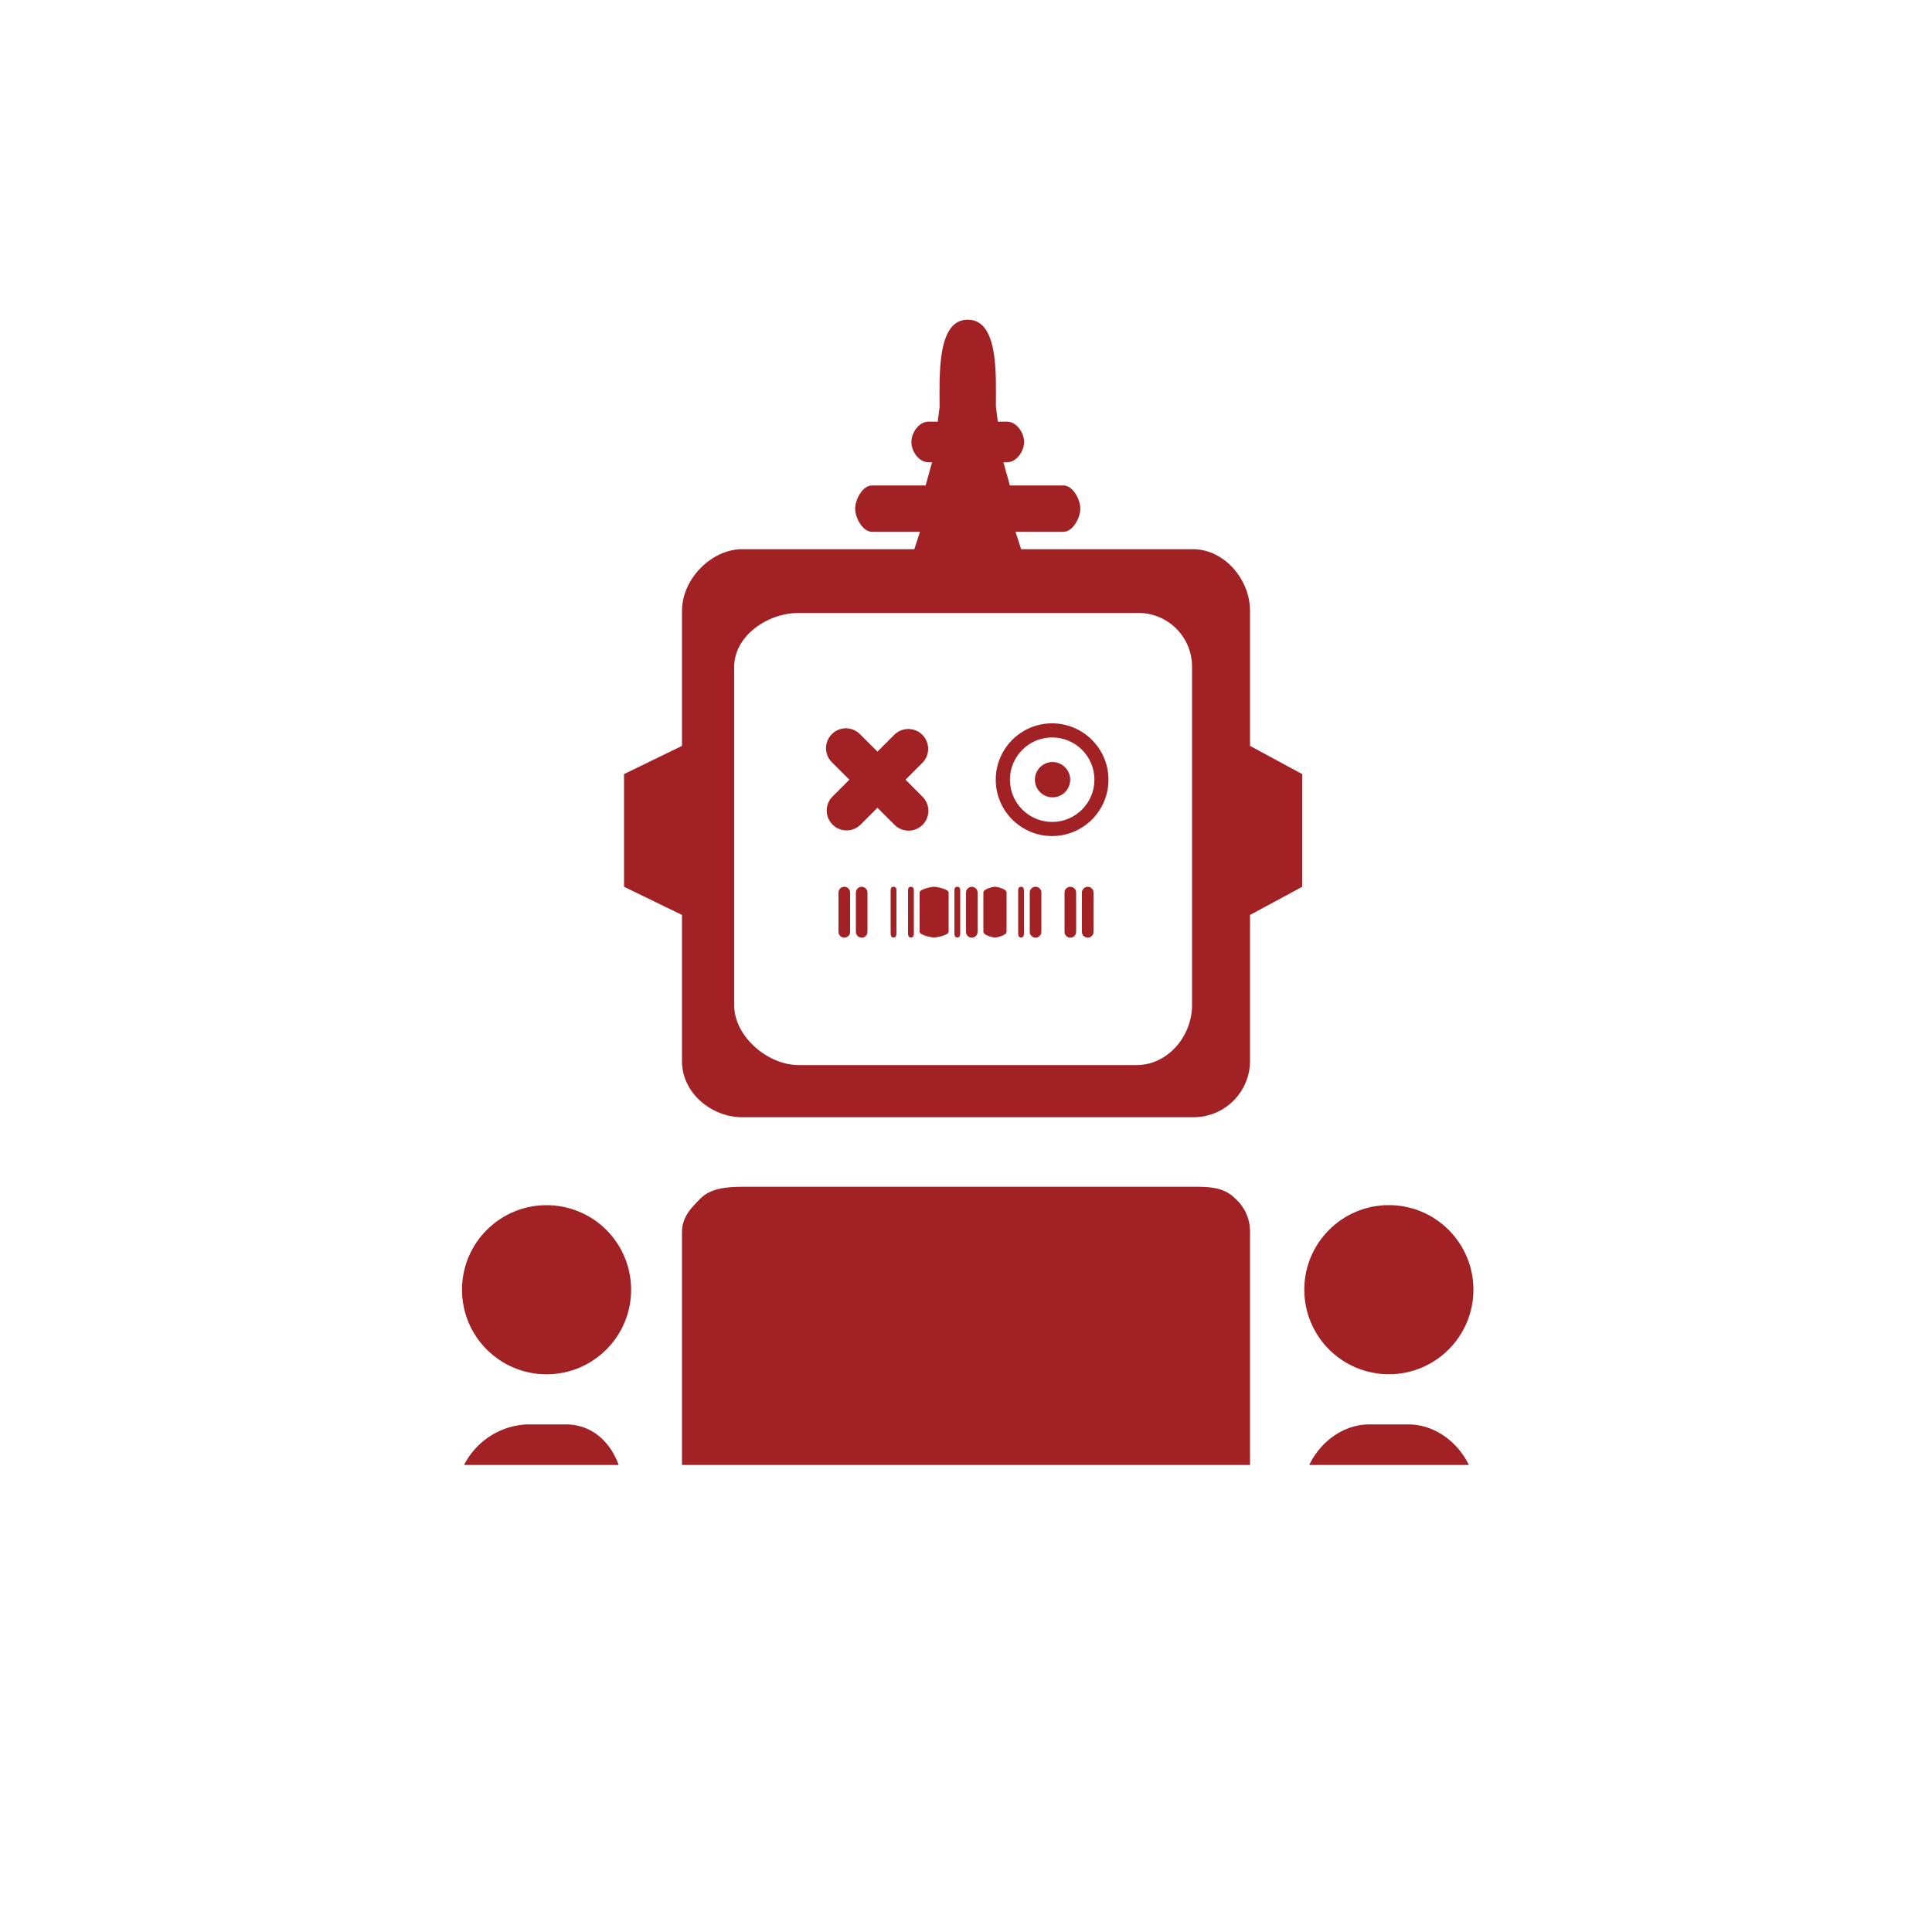
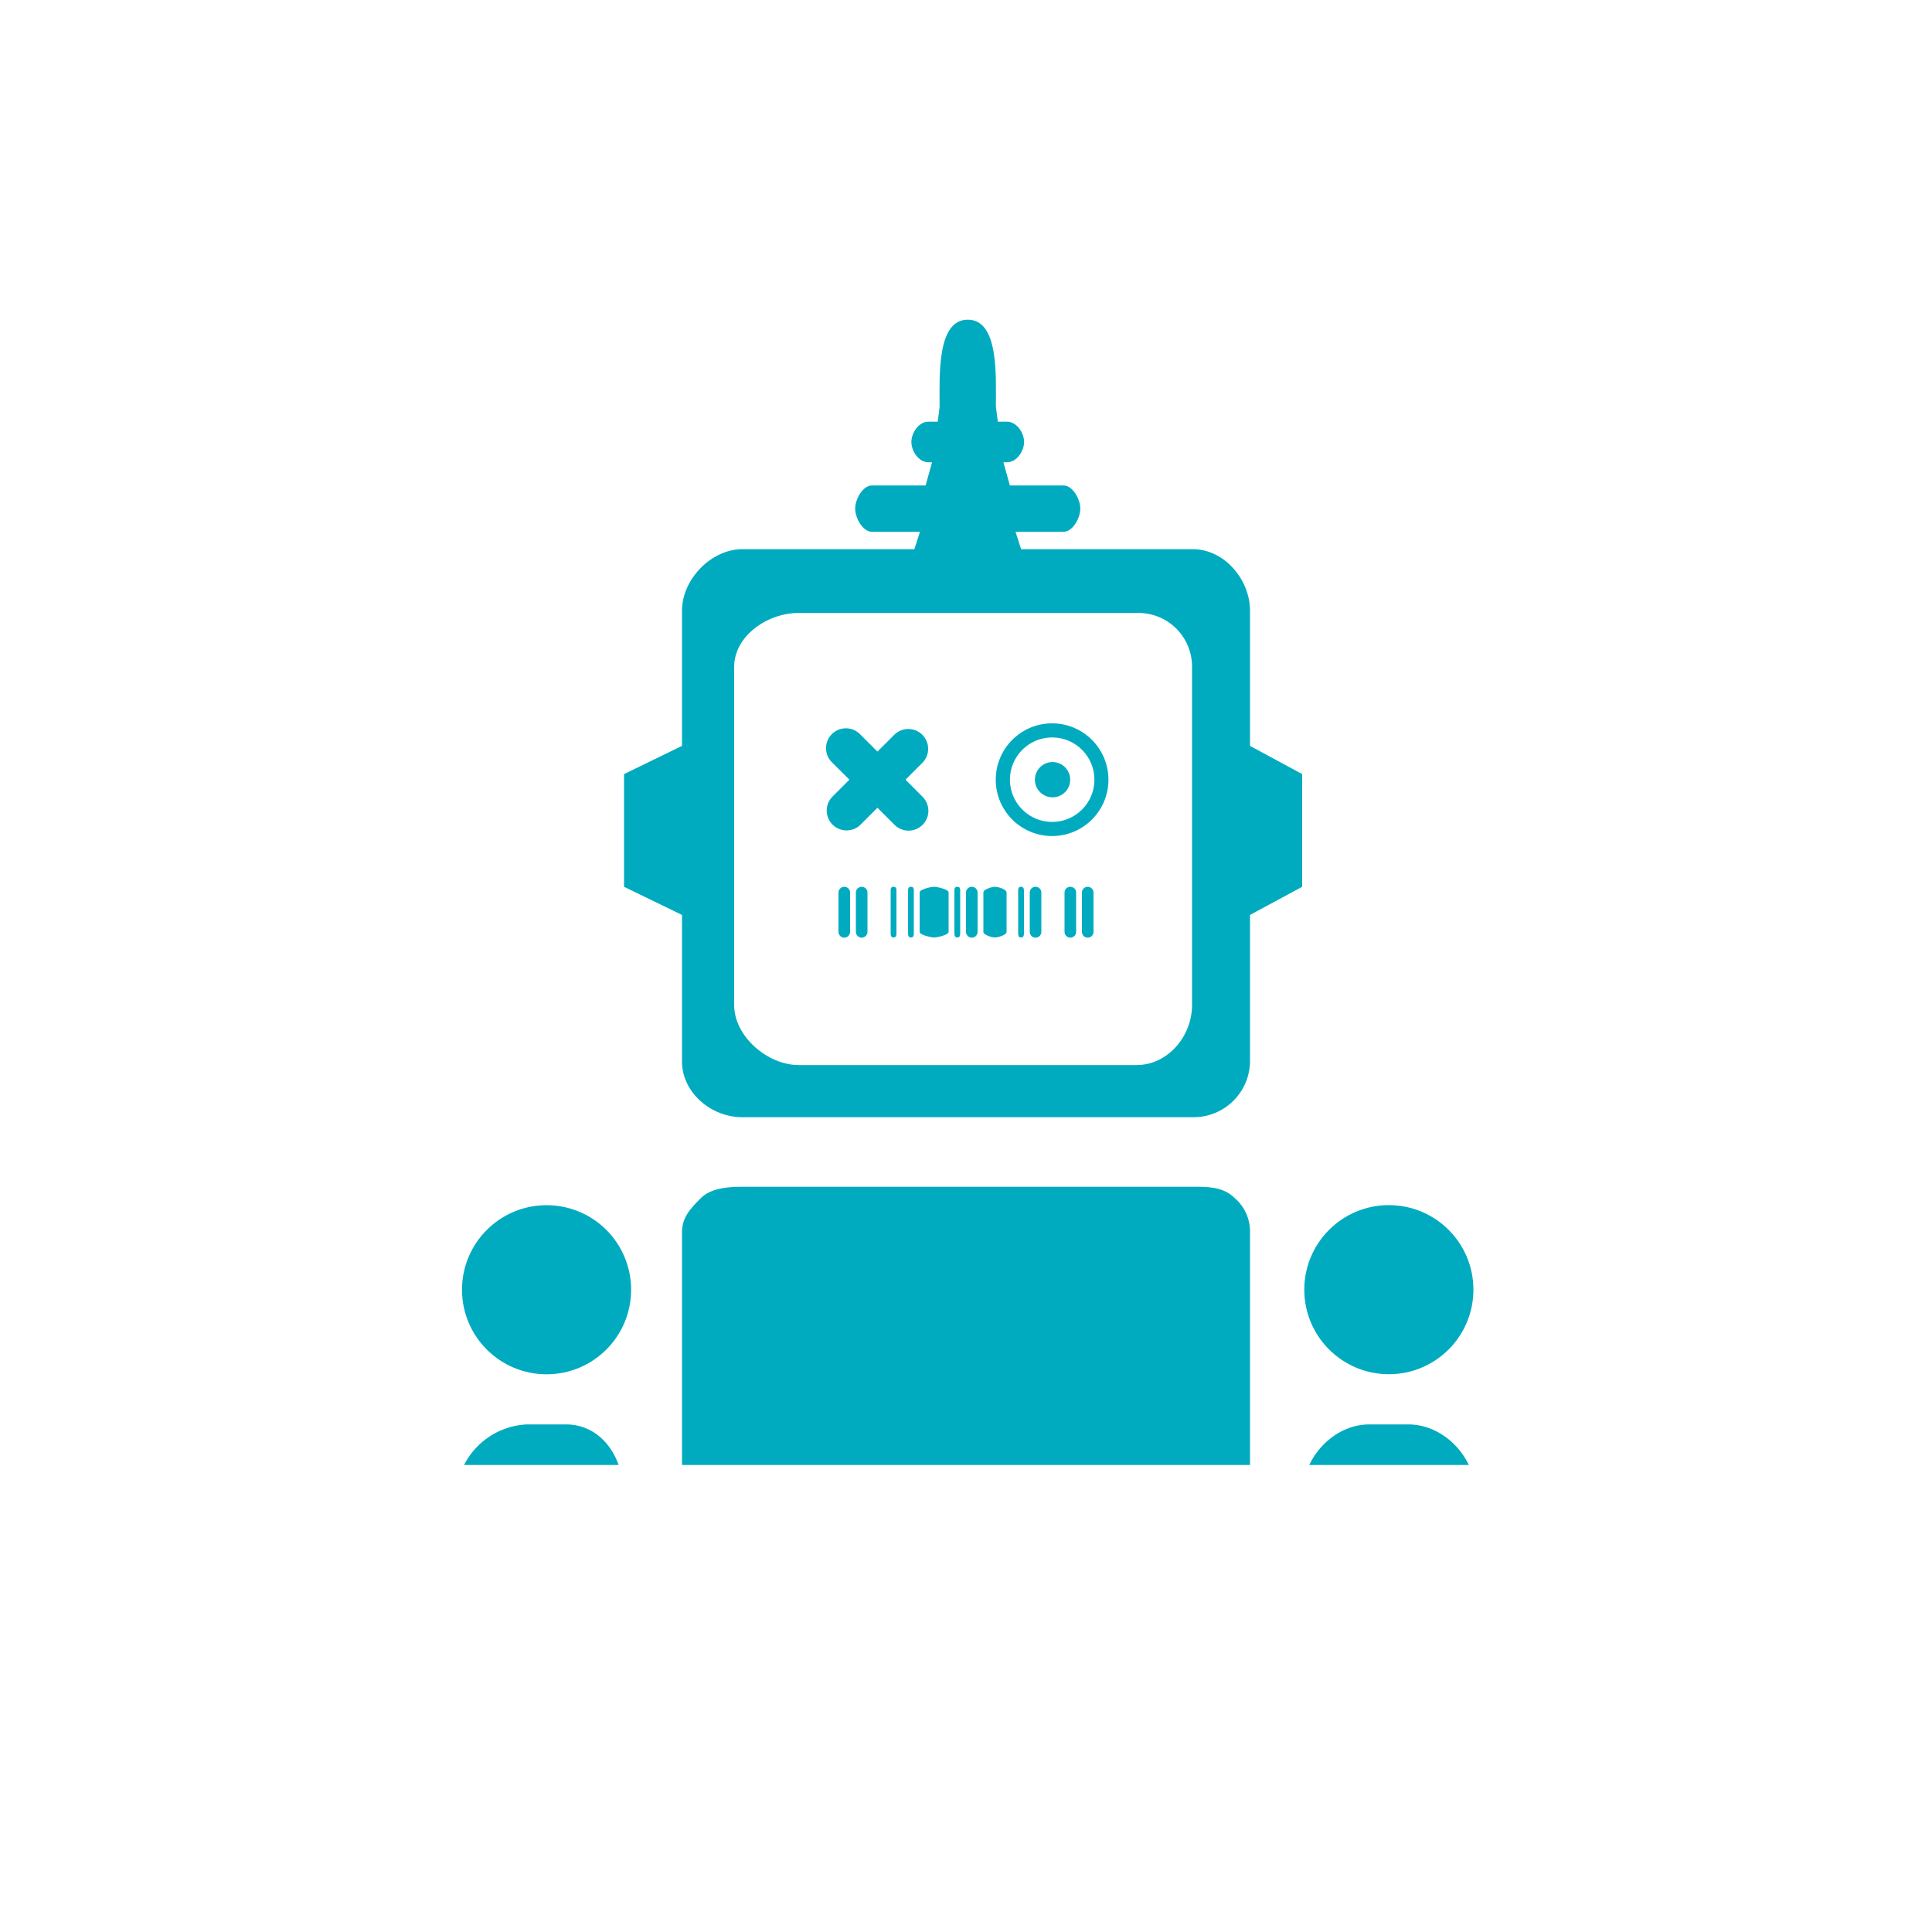
<svg xmlns="http://www.w3.org/2000/svg" id="Layer_1" data-name="Layer 1" viewBox="0 0 300 300">
  <defs>
-     <style>.cls-1{fill:none;}.cls-2{clip-path:url(#clip-path);}.cls-3{fill:#a12124;}</style>
+     <style>.cls-1{fill:none;}.cls-2{clip-path:url(#clip-path);}.cls-3{fill:#00abc0;}</style>
    <clipPath id="clip-path">
      <rect class="cls-1" x="60" y="47.48" width="180" height="180" />
    </clipPath>
  </defs>
  <g class="cls-2">
    <path class="cls-3" d="M163.38,112.32a8.75,8.75,0,1,0,8.74,8.75A8.76,8.76,0,0,0,163.38,112.32Zm0,15.31a6.56,6.56,0,1,1,6.56-6.56A6.56,6.56,0,0,1,163.38,127.63Z" />
    <circle class="cls-3" cx="163.44" cy="121.07" r="2.74" />
    <path class="cls-3" d="M143.22,123.69l-2.61-2.62,2.61-2.61a3.08,3.08,0,1,0-4.36-4.36l-2.61,2.61-2.61-2.61a3.09,3.09,0,1,0-4.37,4.36l2.62,2.61-2.62,2.62a3.08,3.08,0,1,0,4.37,4.35l2.61-2.61,2.61,2.61a3.08,3.08,0,1,0,4.36-4.35Z" />
    <path class="cls-3" d="M131.1,137.7a.9.9,0,0,0-.9.87v6.13a.9.9,0,0,0,1.8,0v-6.13A.89.89,0,0,0,131.1,137.7Z" />
    <path class="cls-3" d="M133.8,137.7a.9.9,0,0,0-.9.87v6.13a.9.9,0,0,0,1.8,0v-6.13A.89.89,0,0,0,133.8,137.7Z" />
    <path class="cls-3" d="M138.75,137.7c-.49,0-.45.39-.45.87v6.13c0,.48,0,.87.45.87s.45-.39.45-.87v-6.13C139.2,138.09,139.24,137.7,138.75,137.7Z" />
    <path class="cls-3" d="M141.45,137.7c-.48,0-.45.39-.45.87v6.13c0,.48,0,.87.45.87s.45-.39.45-.87v-6.13C141.9,138.09,141.93,137.7,141.45,137.7Z" />
    <path class="cls-3" d="M145.05,137.7c-.49,0-2.25.39-2.25.87v6.13c0,.48,1.76.87,2.25.87s2.25-.39,2.25-.87v-6.13C147.3,138.09,145.53,137.7,145.05,137.7Z" />
    <path class="cls-3" d="M148.65,137.7c-.49,0-.45.39-.45.87v6.13c0,.48,0,.87.45.87s.45-.39.45-.87v-6.13C149.1,138.09,149.14,137.7,148.65,137.7Z" />
    <path class="cls-3" d="M150.9,137.7a.9.9,0,0,0-.9.87v6.13a.9.9,0,0,0,1.8,0v-6.13A.9.9,0,0,0,150.9,137.7Z" />
    <path class="cls-3" d="M154.5,137.7c-.48,0-1.8.39-1.8.87v6.13c0,.48,1.32.87,1.8.87s1.8-.39,1.8-.87v-6.13C156.3,138.09,155,137.7,154.5,137.7Z" />
    <path class="cls-3" d="M158.55,137.7c-.48,0-.45.39-.45.87v6.13c0,.48,0,.87.45.87s.45-.39.45-.87v-6.13C159,138.09,159,137.7,158.55,137.7Z" />
    <path class="cls-3" d="M160.8,137.7a.89.89,0,0,0-.9.87v6.13a.9.9,0,0,0,1.8,0v-6.13A.89.89,0,0,0,160.8,137.7Z" />
    <path class="cls-3" d="M166.2,137.7a.89.89,0,0,0-.9.87v6.13a.9.9,0,0,0,1.8,0v-6.13A.89.89,0,0,0,166.2,137.7Z" />
    <path class="cls-3" d="M168.9,137.7a.9.9,0,0,0-.9.87v6.13a.9.9,0,0,0,1.8,0v-6.13A.9.9,0,0,0,168.9,137.7Z" />
    <path class="cls-3" d="M202.2,120.2l-8.1-4.38v-21c0-4.84-4-9.54-8.85-9.54H158.56l-.87-2.7h7.44c1.45,0,2.62-2.15,2.62-3.6s-1.17-3.6-2.62-3.6h-8.32l-1-3.6h.58c1.45,0,2.63-1.7,2.63-3.15s-1.18-3.15-2.63-3.15h-1.45l-.3-2.4c0-4.83.46-13.44-4.37-13.44s-4.37,8.77-4.37,13.6l-.29,2.24h-1.46c-1.46,0-2.63,1.7-2.63,3.15s1.17,3.15,2.63,3.15h.58l-1,3.6h-8.32c-1.45,0-2.62,2.15-2.62,3.6s1.17,3.6,2.62,3.6h7.44l-.87,2.7H115.25c-4.84,0-9.35,4.7-9.35,9.54v21l-9,4.38v17.5l9,4.37v22.75c0,4.83,4.51,8.66,9.35,8.66h70a8.76,8.76,0,0,0,8.85-8.66V142.07l8.1-4.37Zm-17.1-8.76v44.63c0,4.84-3.77,9.31-8.6,9.31H124c-4.83,0-10-4.47-10-9.31v-52.5c0-4.83,5.17-8.39,10-8.39h52.5a8.33,8.33,0,0,1,8.6,8.39Z" />
    <path class="cls-3" d="M84.84,187.14A13.13,13.13,0,1,0,98,200.26,13.12,13.12,0,0,0,84.84,187.14Z" />
    <path class="cls-3" d="M87.87,221.18H81.81a11.55,11.55,0,0,0-11,11.12v22.27c0,5.93,5.43,10.71,11,10.71h6.06c5.57,0,9-4.78,9-10.71V232.3C96.9,226.36,93.44,221.18,87.87,221.18Z" />
    <path class="cls-3" d="M140.1,290.23a8.75,8.75,0,0,0-8.75-8.75h-8.6a8.75,8.75,0,0,0-8.75,8.75v44.6a8.75,8.75,0,0,0,8.75,8.75h8.6a8.75,8.75,0,0,0,8.75-8.75Z" />
    <path class="cls-3" d="M215.66,213.39a13.13,13.13,0,1,0-13.13-13.13A13.13,13.13,0,0,0,215.66,213.39Z" />
    <path class="cls-3" d="M218.69,221.18h-6.06c-5.57,0-10.43,5.18-10.43,11.12v22.27a10.69,10.69,0,0,0,10.43,10.71h6.06a10.75,10.75,0,0,0,10.51-10.71V232.3C229.2,226.36,224.27,221.18,218.69,221.18Z" />
    <path class="cls-3" d="M185.1,290.13a8.93,8.93,0,0,0-9.06-8.65h-8.48a8.5,8.5,0,0,0-8.56,8.65v44.1c0,4.84,3.72,9.35,8.56,9.35H176c4.84,0,9.06-4.51,9.06-9.35Z" />
    <path class="cls-3" d="M220.25,274.28h-8.74c-4.84,0-9.31,3.53-9.31,8.36v8.75c0,4.84,2.7,8.75,9,8.75V287.89c0-1.45,1.48-3.71,2.93-3.71h3.5c1.45,0,2.57,2.26,2.57,3.71v12.25c3.6,0,9-3.91,9-8.75v-8.75C229.2,277.81,225.09,274.28,220.25,274.28Z" />
    <path class="cls-3" d="M89,274.28H80.24c-4.83,0-9.44,3.53-9.44,8.36v8.75c0,4.84,5.4,8.75,8.1,8.75V287.89c0-1.45,2.52-3.71,4-3.71h3.5c1.45,0,1.53,2.26,1.53,3.71v12.25c7.2,0,9-3.91,9-8.75v-8.75C96.9,277.81,93.83,274.28,89,274.28Z" />
    <path class="cls-3" d="M185.9,184.28H115.22c-2.33,0-4.88.25-6.4,1.77s-2.92,2.94-2.92,5.27V262a10.22,10.22,0,0,0,2.92,6.54,10.06,10.06,0,0,0,6.4,3.05H185.9c2.32,0,4.32-1.53,5.84-3.05A9.77,9.77,0,0,0,194.1,262V191.32a6.8,6.8,0,0,0-2.36-5.27C190.22,184.53,188.22,184.28,185.9,184.28Z" />
  </g>
</svg>
